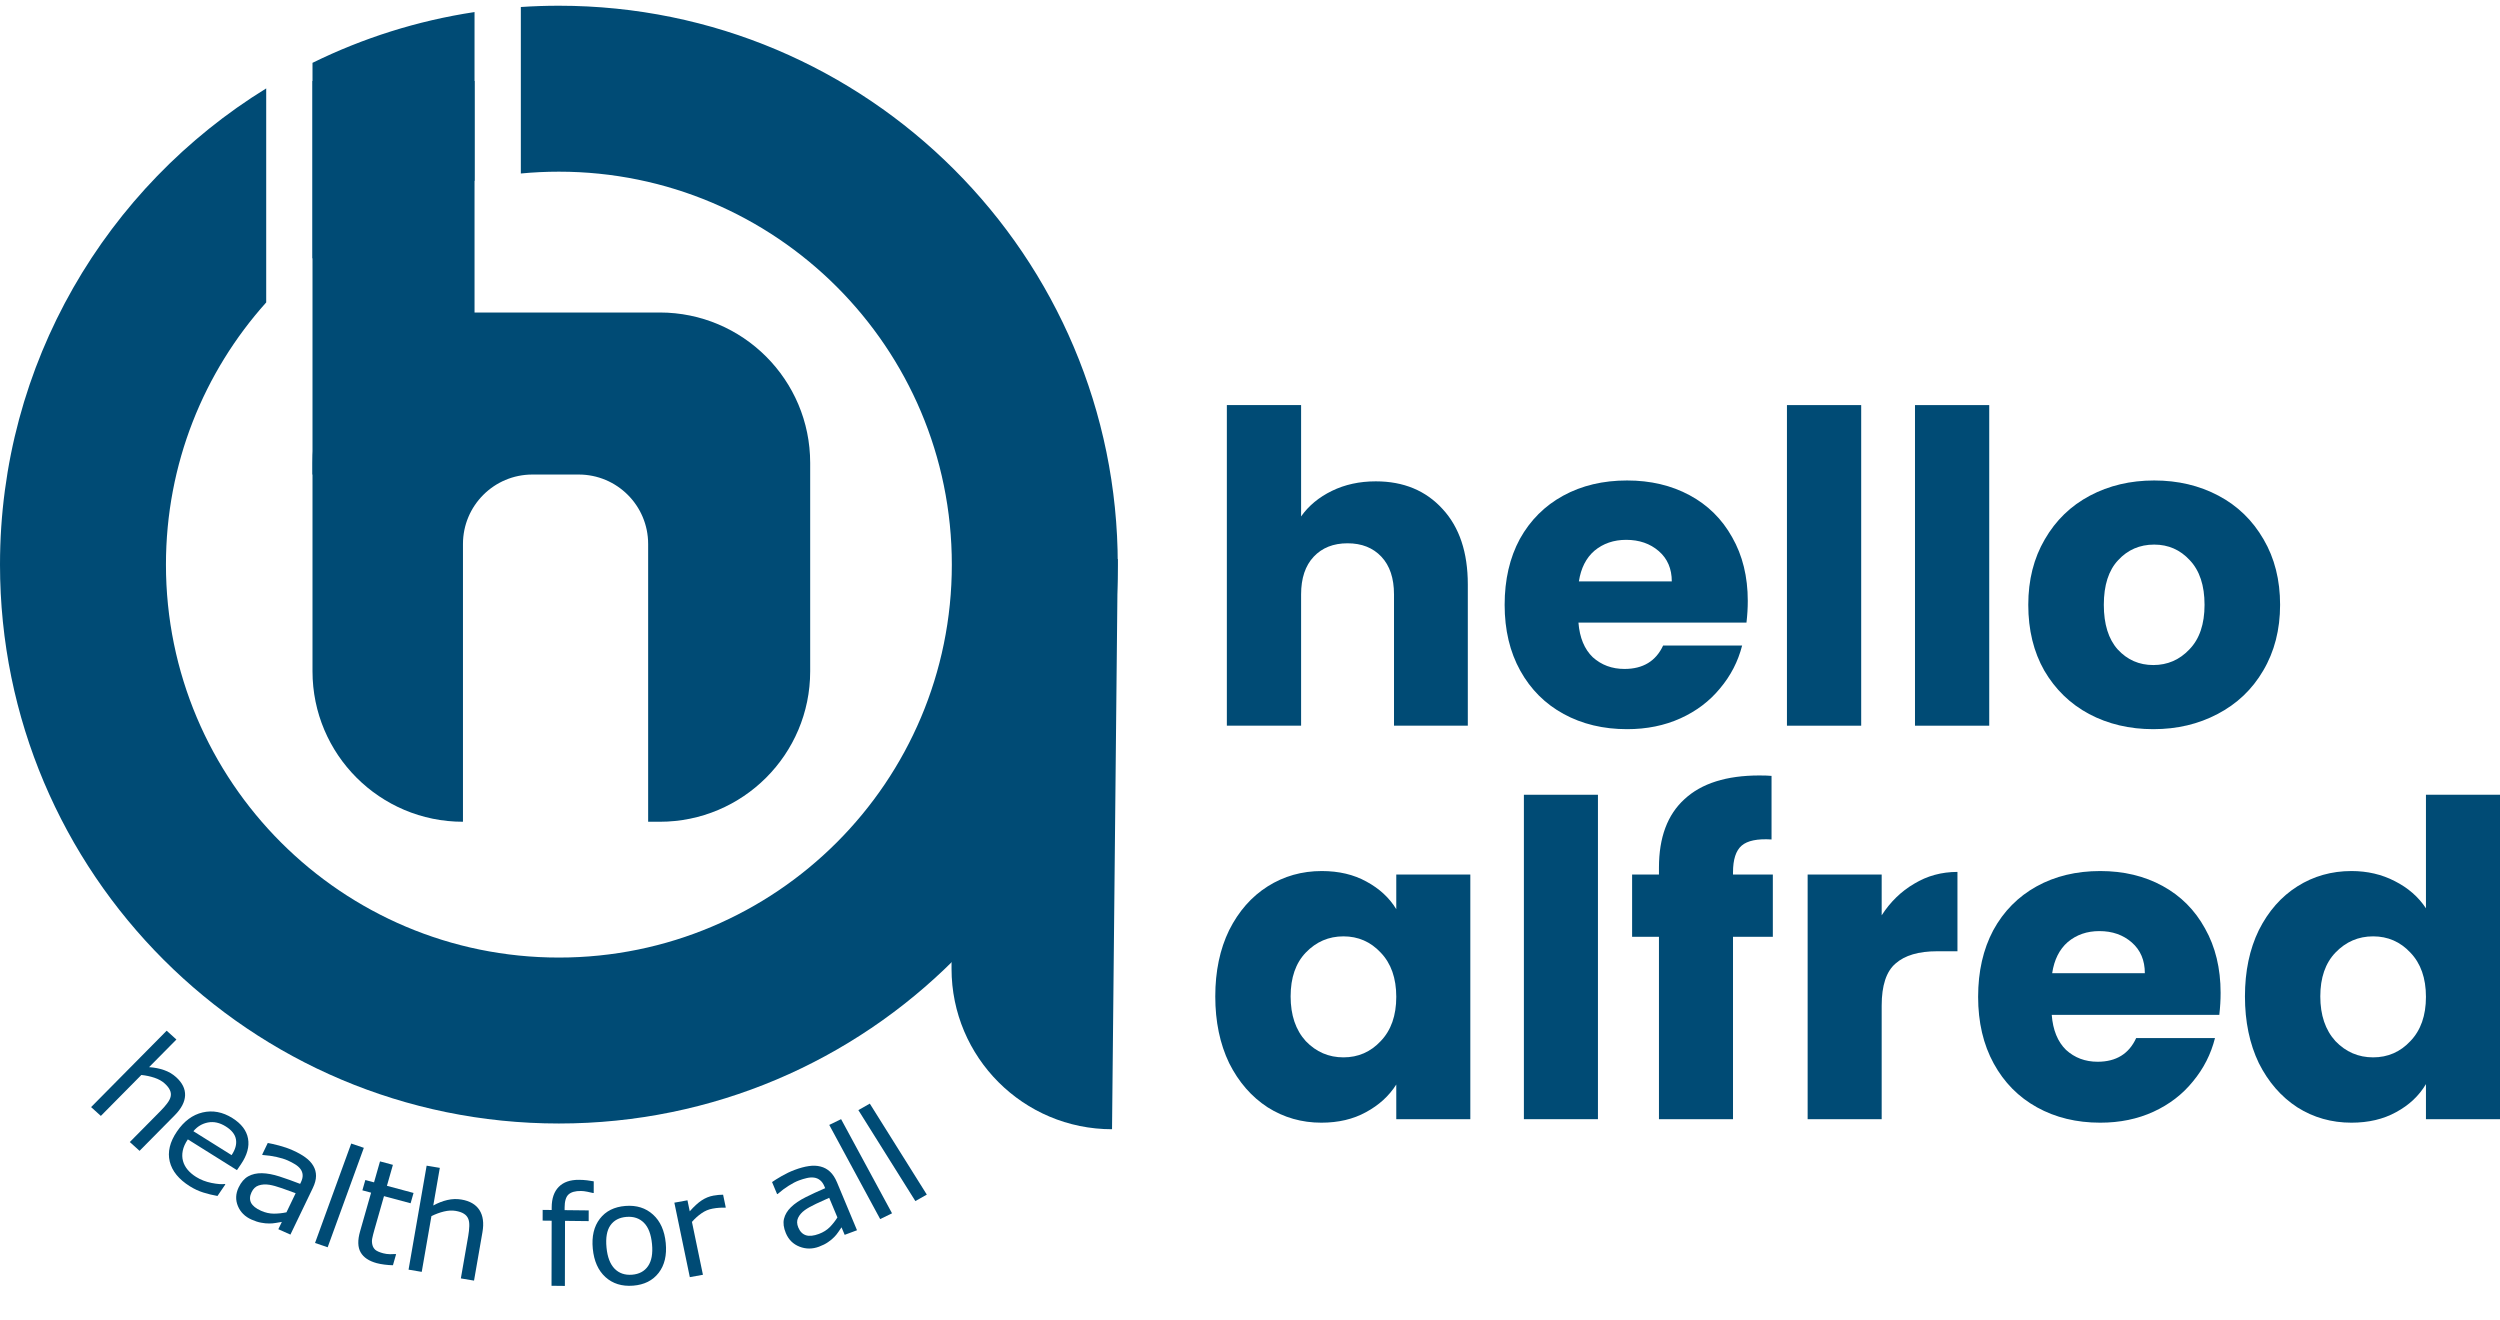
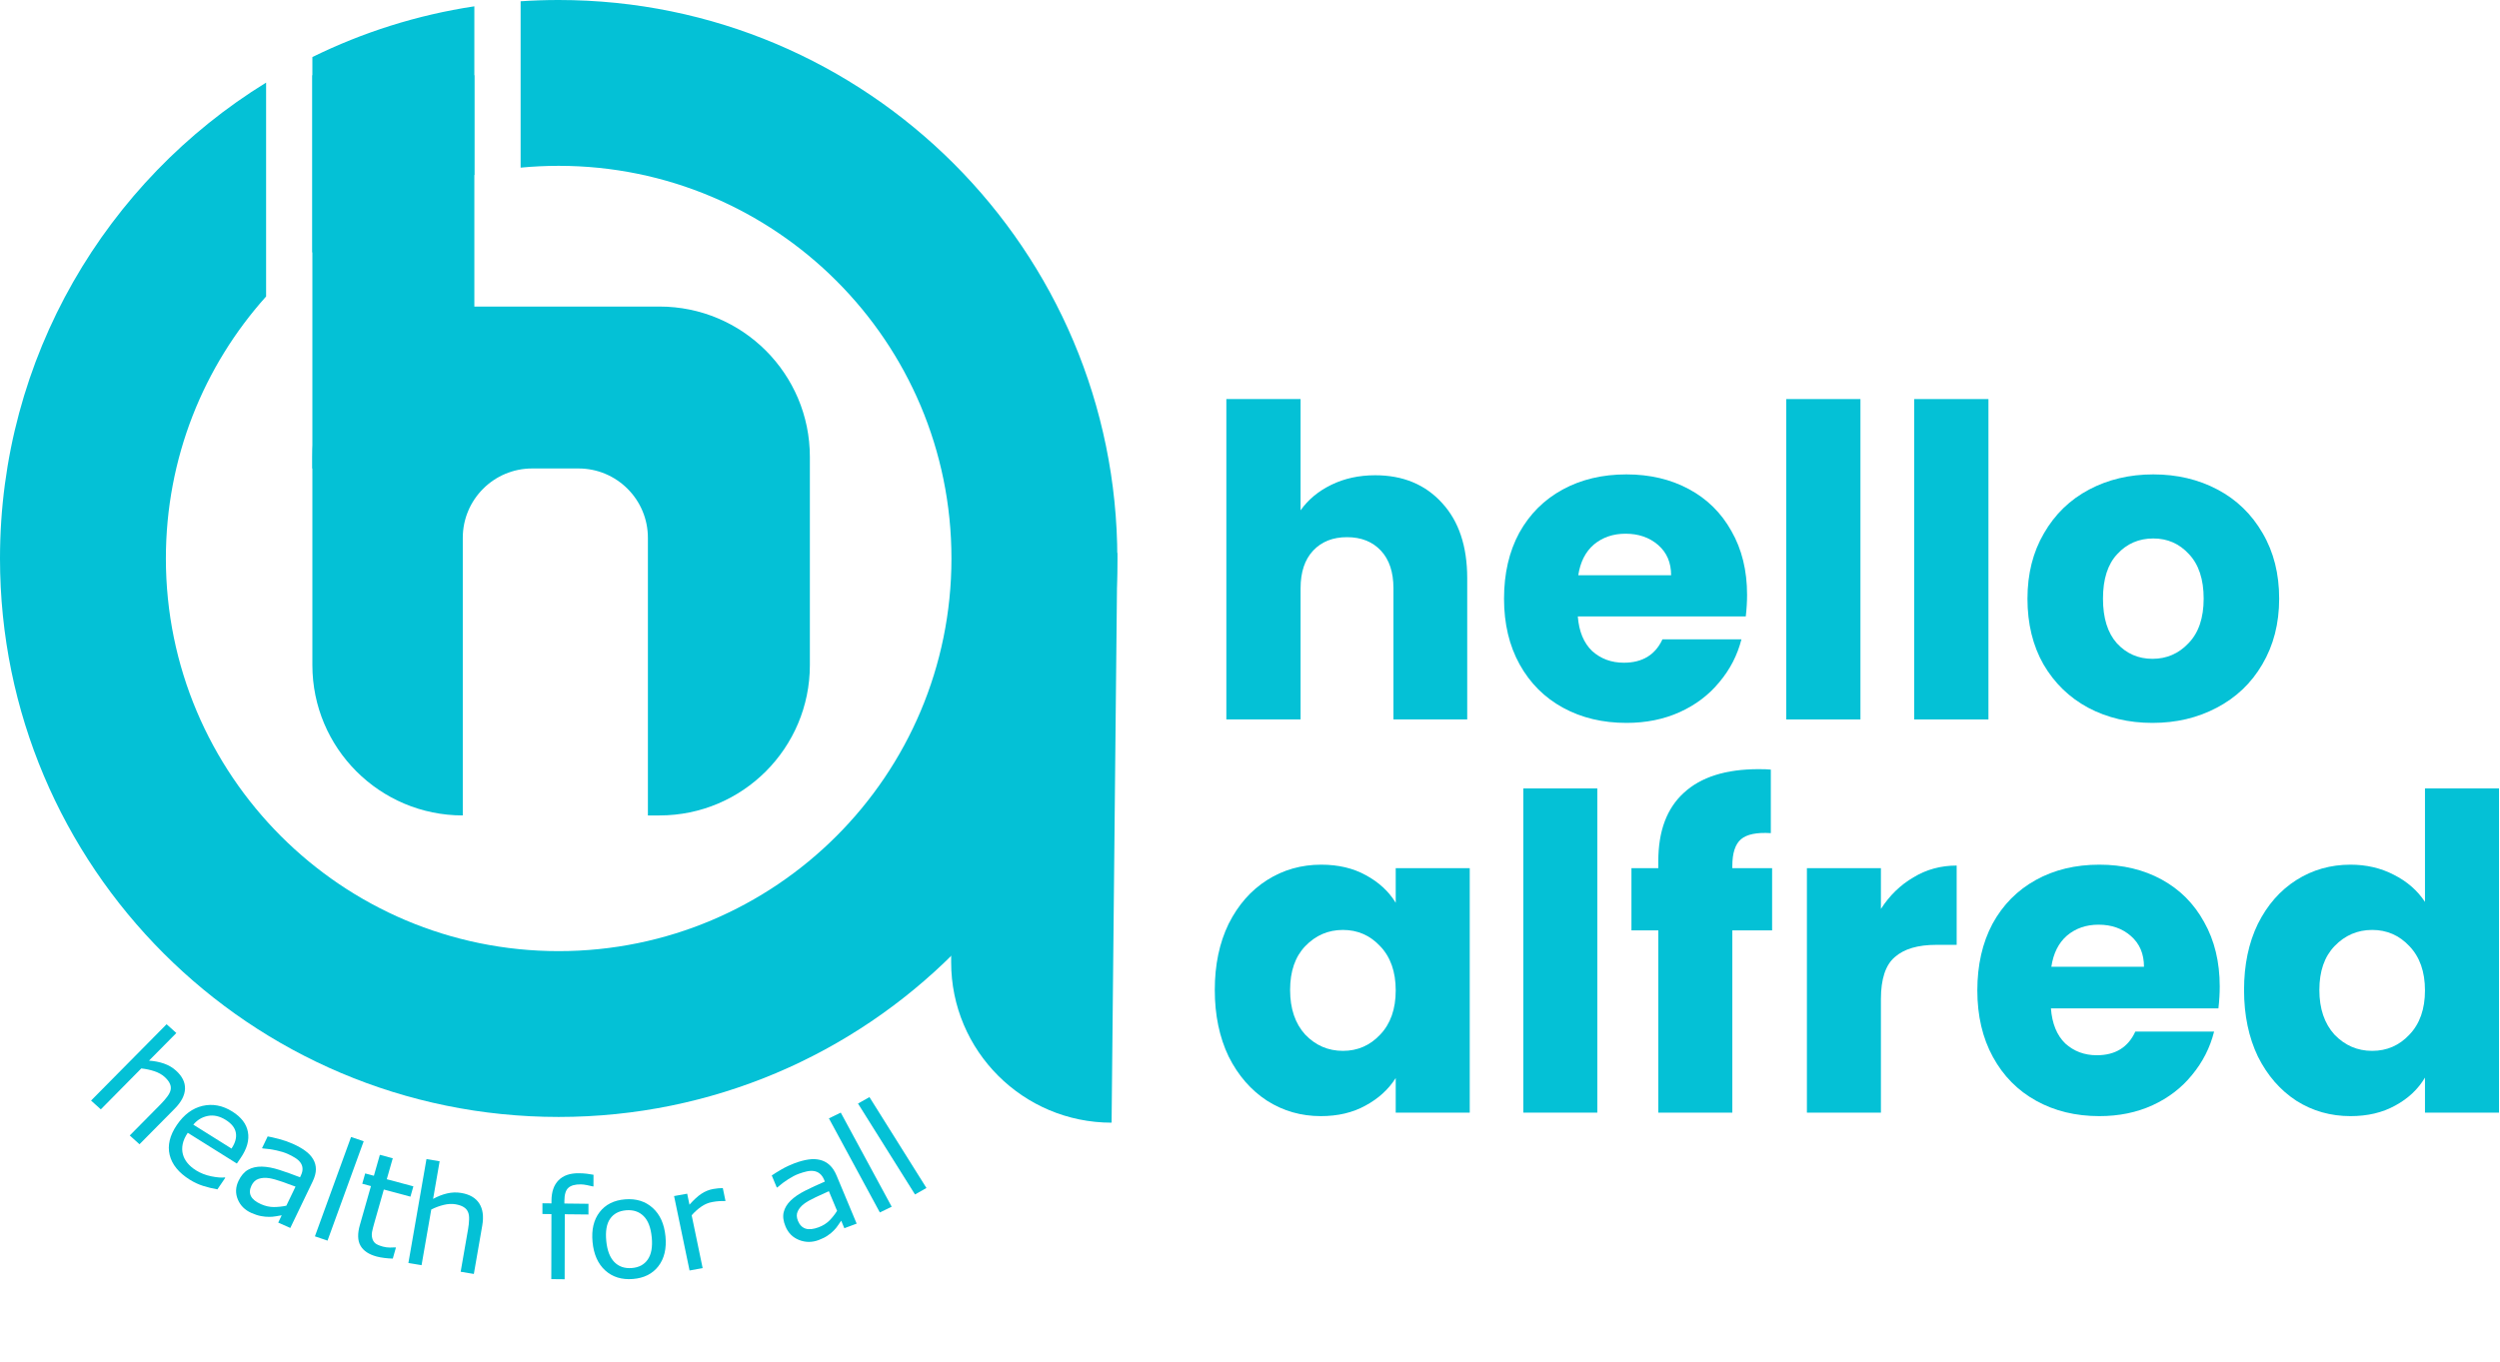
- <svg xmlns="http://www.w3.org/2000/svg" width="216" height="114" viewBox="0 0 216 114" fill="none">
-   <path d="M82.213 68.763C82.213 59.595 87.955 51.409 96.575 48.288L96.08 97.566C88.421 97.566 82.213 91.357 82.213 83.699V68.763Z" fill="#004B75" />
-   <path d="M27 7H41V41H27V7Z" fill="#004B75" />
-   <path fill-rule="evenodd" clip-rule="evenodd" d="M23 7.638C9.2 16.138 0 31.386 0 48.783C0 75.451 21.619 97.071 48.288 97.071C74.956 97.071 96.575 75.451 96.575 48.783C96.575 22.114 74.956 0.495 48.288 0.495C47.183 0.495 46.086 0.532 45 0.605V14.99C46.082 14.886 47.179 14.833 48.288 14.833C67.038 14.833 82.238 30.033 82.238 48.783C82.238 67.533 67.038 82.733 48.288 82.733C29.538 82.733 14.338 67.533 14.338 48.783C14.338 40.078 17.614 32.139 23 26.13V7.638ZM27 22.334C31.016 19.098 35.783 16.758 41 15.617V1.042C36.046 1.792 31.34 3.294 27 5.429V22.334Z" fill="#004B75" />
-   <path fill-rule="evenodd" clip-rule="evenodd" d="M40 27C32.82 27 27 32.82 27 40V58C27 65.18 32.82 71 40 71V47C40 43.686 42.686 41 46 41H50C53.314 41 56 43.686 56 47V71H57C64.18 71 70 65.18 70 58V40C70 32.82 64.18 27 57 27H40Z" fill="#004B75" />
-   <path d="M118.867 41.588C121.267 41.588 123.193 42.387 124.644 43.984C126.094 45.556 126.819 47.727 126.819 50.497V62.7H120.442V51.358C120.442 49.961 120.08 48.875 119.354 48.102C118.629 47.328 117.654 46.941 116.428 46.941C115.203 46.941 114.228 47.328 113.502 48.102C112.777 48.875 112.415 49.961 112.415 51.358V62.7H106V35H112.415V44.62C113.065 43.697 113.953 42.961 115.078 42.412C116.203 41.863 117.466 41.588 118.867 41.588Z" fill="#004B75" />
-   <path d="M151.008 51.92C151.008 52.519 150.971 53.143 150.896 53.791H136.378C136.478 55.089 136.891 56.087 137.616 56.786C138.367 57.46 139.279 57.797 140.355 57.797C141.955 57.797 143.068 57.123 143.693 55.775H150.52C150.17 57.148 149.533 58.383 148.607 59.481C147.707 60.579 146.569 61.44 145.194 62.064C143.818 62.688 142.28 63 140.58 63C138.529 63 136.703 62.563 135.103 61.69C133.502 60.816 132.252 59.569 131.352 57.947C130.451 56.324 130.001 54.428 130.001 52.257C130.001 50.086 130.439 48.189 131.314 46.567C132.215 44.945 133.465 43.697 135.065 42.824C136.666 41.95 138.504 41.513 140.58 41.513C142.605 41.513 144.406 41.938 145.981 42.786C147.557 43.635 148.782 44.845 149.658 46.417C150.558 47.989 151.008 49.824 151.008 51.92ZM144.443 50.235C144.443 49.137 144.068 48.264 143.318 47.615C142.568 46.966 141.63 46.642 140.505 46.642C139.429 46.642 138.517 46.954 137.766 47.578C137.041 48.201 136.591 49.087 136.416 50.235H144.443Z" fill="#004B75" />
-   <path d="M160.807 35V62.7H154.392V35H160.807Z" fill="#004B75" />
-   <path d="M171.87 35V62.7H165.455V35H171.87Z" fill="#004B75" />
-   <path d="M186.046 63C183.996 63 182.145 62.563 180.495 61.69C178.869 60.816 177.581 59.569 176.631 57.947C175.706 56.324 175.243 54.428 175.243 52.257C175.243 50.111 175.718 48.226 176.668 46.604C177.619 44.957 178.919 43.697 180.57 42.824C182.22 41.95 184.071 41.513 186.121 41.513C188.172 41.513 190.023 41.95 191.673 42.824C193.324 43.697 194.624 44.957 195.575 46.604C196.525 48.226 197 50.111 197 52.257C197 54.403 196.512 56.3 195.537 57.947C194.587 59.569 193.274 60.816 191.598 61.69C189.948 62.563 188.097 63 186.046 63ZM186.046 57.46C187.272 57.46 188.31 57.011 189.16 56.112C190.035 55.214 190.473 53.929 190.473 52.257C190.473 50.585 190.048 49.3 189.197 48.401C188.372 47.503 187.347 47.053 186.121 47.053C184.871 47.053 183.833 47.503 183.008 48.401C182.183 49.275 181.77 50.56 181.77 52.257C181.77 53.929 182.17 55.214 182.97 56.112C183.796 57.011 184.821 57.46 186.046 57.46Z" fill="#004B75" />
-   <path d="M105 86.091C105 83.919 105.399 82.013 106.197 80.371C107.02 78.73 108.13 77.467 109.527 76.583C110.924 75.7 112.482 75.258 114.203 75.258C115.675 75.258 116.96 75.561 118.057 76.167C119.179 76.773 120.04 77.568 120.638 78.553V75.561H127.036V96.697H120.638V93.704C120.015 94.689 119.142 95.485 118.02 96.091C116.922 96.697 115.638 97 114.166 97C112.47 97 110.924 96.558 109.527 95.674C108.13 94.765 107.02 93.49 106.197 91.849C105.399 90.182 105 88.263 105 86.091ZM120.638 86.129C120.638 84.513 120.189 83.237 119.292 82.303C118.419 81.369 117.346 80.901 116.074 80.901C114.802 80.901 113.717 81.369 112.819 82.303C111.946 83.212 111.51 84.475 111.51 86.091C111.51 87.707 111.946 88.995 112.819 89.954C113.717 90.889 114.802 91.356 116.074 91.356C117.346 91.356 118.419 90.889 119.292 89.954C120.189 89.02 120.638 87.745 120.638 86.129Z" fill="#004B75" />
-   <path d="M138.062 68.667V96.697H131.664V68.667H138.062Z" fill="#004B75" />
-   <path d="M153.173 80.939H149.732V96.697H143.334V80.939H141.014V75.561H143.334V74.954C143.334 72.353 144.07 70.384 145.541 69.046C147.013 67.682 149.17 67 152.014 67C152.488 67 152.837 67.013 153.061 67.038V72.53C151.839 72.454 150.979 72.631 150.48 73.061C149.981 73.49 149.732 74.26 149.732 75.371V75.561H153.173V80.939Z" fill="#004B75" />
-   <path d="M162.577 79.083C163.325 77.922 164.261 77.013 165.383 76.356C166.505 75.674 167.753 75.333 169.124 75.333V82.189H167.366C165.77 82.189 164.572 82.543 163.774 83.25C162.976 83.932 162.577 85.144 162.577 86.886V96.697H156.18V75.561H162.577V79.083Z" fill="#004B75" />
-   <path d="M191.861 85.788C191.861 86.394 191.824 87.025 191.749 87.682H177.27C177.37 88.995 177.782 90.005 178.505 90.712C179.253 91.394 180.163 91.735 181.236 91.735C182.832 91.735 183.942 91.053 184.566 89.689H191.375C191.026 91.078 190.39 92.328 189.467 93.439C188.569 94.55 187.434 95.422 186.062 96.053C184.69 96.684 183.156 97 181.46 97C179.415 97 177.595 96.558 175.998 95.674C174.402 94.79 173.155 93.528 172.257 91.886C171.359 90.245 170.91 88.326 170.91 86.129C170.91 83.932 171.347 82.013 172.22 80.371C173.117 78.73 174.365 77.467 175.961 76.583C177.557 75.7 179.39 75.258 181.46 75.258C183.481 75.258 185.277 75.687 186.848 76.546C188.419 77.404 189.641 78.629 190.514 80.22C191.412 81.811 191.861 83.667 191.861 85.788ZM185.314 84.083C185.314 82.972 184.94 82.088 184.192 81.432C183.443 80.775 182.508 80.447 181.386 80.447C180.313 80.447 179.403 80.763 178.655 81.394C177.931 82.025 177.482 82.922 177.308 84.083H185.314Z" fill="#004B75" />
-   <path d="M193.964 86.091C193.964 83.919 194.363 82.013 195.161 80.371C195.984 78.73 197.094 77.467 198.491 76.583C199.888 75.7 201.447 75.258 203.168 75.258C204.539 75.258 205.786 75.548 206.909 76.129C208.056 76.71 208.954 77.492 209.602 78.477V68.667H216V96.697H209.602V93.667C209.004 94.677 208.143 95.485 207.021 96.091C205.924 96.697 204.639 97 203.168 97C201.447 97 199.888 96.558 198.491 95.674C197.094 94.765 195.984 93.49 195.161 91.849C194.363 90.182 193.964 88.263 193.964 86.091ZM209.602 86.129C209.602 84.513 209.154 83.237 208.256 82.303C207.383 81.369 206.31 80.901 205.038 80.901C203.766 80.901 202.681 81.369 201.783 82.303C200.91 83.212 200.474 84.475 200.474 86.091C200.474 87.707 200.91 88.995 201.783 89.954C202.681 90.889 203.766 91.356 205.038 91.356C206.31 91.356 207.383 90.889 208.256 89.954C209.154 89.02 209.602 87.745 209.602 86.129Z" fill="#004B75" />
-   <path d="M12.058 99.433L11.215 98.672L13.883 95.974C14.099 95.757 14.287 95.541 14.447 95.327C14.61 95.11 14.709 94.916 14.744 94.744C14.787 94.558 14.766 94.373 14.681 94.189C14.6 94.003 14.447 93.809 14.223 93.607C13.992 93.399 13.699 93.236 13.341 93.117C12.984 92.998 12.608 92.918 12.213 92.877L8.714 96.415L7.871 95.654L14.399 89.053L15.242 89.814L12.88 92.202C13.347 92.233 13.778 92.317 14.174 92.455C14.569 92.593 14.915 92.795 15.211 93.062C15.752 93.55 16.012 94.076 15.991 94.641C15.97 95.206 15.673 95.778 15.1 96.357L12.058 99.433Z" fill="#004B75" />
-   <path d="M20.473 101.099L16.23 98.442C16.001 98.777 15.854 99.104 15.79 99.422C15.727 99.737 15.735 100.032 15.811 100.308C15.883 100.577 16.015 100.827 16.206 101.058C16.4 101.291 16.645 101.5 16.94 101.685C17.332 101.931 17.776 102.104 18.271 102.205C18.772 102.304 19.155 102.335 19.422 102.297L19.473 102.329L18.79 103.332C18.374 103.258 17.966 103.159 17.566 103.034C17.166 102.909 16.778 102.729 16.404 102.494C15.448 101.896 14.869 101.184 14.666 100.359C14.466 99.531 14.673 98.665 15.289 97.761C15.897 96.867 16.637 96.318 17.507 96.114C18.38 95.912 19.236 96.073 20.075 96.598C20.852 97.085 21.303 97.675 21.429 98.368C21.558 99.063 21.353 99.807 20.813 100.6L20.473 101.099ZM20.01 99.803C20.335 99.319 20.461 98.864 20.386 98.441C20.315 98.02 20.022 97.647 19.507 97.325C18.988 96.999 18.474 96.885 17.967 96.982C17.464 97.08 17.044 97.332 16.71 97.737L20.01 99.803Z" fill="#004B75" />
-   <path d="M25.092 106.669L24.048 106.204L24.352 105.573C24.23 105.591 24.062 105.62 23.849 105.658C23.642 105.695 23.449 105.712 23.269 105.709C23.055 105.713 22.822 105.69 22.569 105.642C22.315 105.598 22.035 105.507 21.73 105.371C21.168 105.121 20.776 104.732 20.555 104.204C20.335 103.676 20.356 103.138 20.62 102.589C20.836 102.14 21.111 101.822 21.445 101.635C21.784 101.447 22.18 101.357 22.632 101.365C23.088 101.375 23.596 101.47 24.156 101.65C24.715 101.831 25.307 102.043 25.931 102.286L26.006 102.133C26.114 101.906 26.162 101.699 26.148 101.513C26.137 101.328 26.074 101.158 25.959 101.003C25.849 100.855 25.697 100.721 25.502 100.6C25.307 100.479 25.096 100.367 24.869 100.266C24.593 100.144 24.269 100.042 23.896 99.962C23.525 99.879 23.128 99.822 22.704 99.792L22.648 99.767L23.135 98.753C23.366 98.791 23.69 98.865 24.107 98.973C24.525 99.082 24.922 99.22 25.298 99.388C25.737 99.583 26.102 99.789 26.392 100.004C26.687 100.217 26.914 100.46 27.072 100.732C27.228 100.999 27.306 101.289 27.304 101.602C27.303 101.916 27.21 102.263 27.027 102.645L25.092 106.669ZM24.75 104.744L25.544 103.093C25.215 102.969 24.824 102.827 24.372 102.668C23.923 102.511 23.556 102.41 23.27 102.364C22.93 102.312 22.625 102.33 22.355 102.421C22.087 102.508 21.881 102.702 21.736 103.003C21.573 103.342 21.558 103.647 21.69 103.917C21.824 104.183 22.113 104.414 22.556 104.612C22.924 104.776 23.294 104.859 23.664 104.86C24.035 104.858 24.397 104.819 24.75 104.744Z" fill="#004B75" />
-   <path d="M28.31 107.764L27.219 107.393L30.345 98.802L31.435 99.172L28.31 107.764Z" fill="#004B75" />
-   <path d="M33.95 109.317C33.726 109.314 33.484 109.296 33.226 109.263C32.971 109.231 32.747 109.189 32.553 109.137C31.878 108.956 31.414 108.645 31.161 108.205C30.908 107.765 30.89 107.163 31.108 106.399L32.063 103.047L31.31 102.845L31.564 101.954L32.317 102.155L32.833 100.344L33.947 100.643L33.431 102.454L35.73 103.071L35.476 103.962L33.177 103.346L32.358 106.218C32.264 106.549 32.198 106.811 32.16 107.003C32.123 107.192 32.13 107.38 32.178 107.567C32.222 107.74 32.309 107.883 32.439 107.995C32.574 108.104 32.797 108.2 33.109 108.284C33.291 108.333 33.487 108.359 33.699 108.363C33.911 108.363 34.066 108.358 34.162 108.348L34.222 108.364L33.95 109.317Z" fill="#004B75" />
-   <path d="M40.956 110.645L39.818 110.454L40.456 106.782C40.508 106.485 40.538 106.205 40.546 105.941C40.555 105.673 40.524 105.458 40.453 105.296C40.38 105.117 40.255 104.973 40.079 104.865C39.903 104.752 39.664 104.671 39.361 104.62C39.05 104.568 38.712 104.587 38.347 104.676C37.983 104.766 37.626 104.898 37.275 105.073L36.438 109.889L35.299 109.698L36.861 100.714L38 100.904L37.435 104.155C37.839 103.933 38.245 103.776 38.651 103.681C39.059 103.587 39.462 103.573 39.862 103.64C40.593 103.762 41.113 104.065 41.424 104.549C41.735 105.033 41.821 105.669 41.684 106.458L40.956 110.645Z" fill="#004B75" />
-   <path d="M51.297 103.077L51.236 103.076C51.109 103.039 50.943 103.002 50.739 102.965C50.534 102.924 50.354 102.902 50.198 102.901C49.703 102.895 49.343 102.997 49.117 103.205C48.896 103.41 48.784 103.786 48.783 104.333L48.783 104.556L50.864 104.579L50.862 105.505L48.818 105.482L48.806 111.104L47.652 111.091L47.663 105.47L46.884 105.461L46.886 104.535L47.665 104.544L47.666 104.327C47.667 103.549 47.871 102.955 48.277 102.545C48.683 102.132 49.269 101.929 50.035 101.937C50.292 101.94 50.524 101.954 50.728 101.98C50.937 102.006 51.127 102.035 51.299 102.068L51.297 103.077Z" fill="#004B75" />
-   <path d="M57.52 107.391C57.623 108.455 57.418 109.317 56.907 109.977C56.395 110.638 55.661 111.006 54.703 111.081C53.737 111.157 52.939 110.91 52.309 110.34C51.683 109.769 51.319 108.952 51.217 107.889C51.114 106.826 51.317 105.964 51.824 105.304C52.335 104.639 53.073 104.269 54.039 104.193C54.997 104.117 55.791 104.367 56.422 104.941C57.051 105.511 57.418 106.328 57.52 107.391ZM56.334 107.485C56.253 106.64 56.019 106.026 55.633 105.645C55.247 105.259 54.746 105.091 54.131 105.139C53.507 105.189 53.042 105.433 52.735 105.874C52.432 106.309 52.321 106.95 52.403 107.795C52.482 108.613 52.715 109.221 53.102 109.618C53.489 110.011 53.992 110.184 54.612 110.135C55.223 110.086 55.682 109.84 55.988 109.396C56.298 108.948 56.414 108.311 56.334 107.485Z" fill="#004B75" />
-   <path d="M62.707 104.333L62.647 104.344C62.47 104.336 62.3 104.339 62.136 104.353C61.975 104.362 61.787 104.386 61.57 104.425C61.221 104.488 60.899 104.624 60.605 104.833C60.31 105.037 60.036 105.284 59.784 105.573L60.733 110.141L59.6 110.345L58.264 103.911L59.396 103.706L59.594 104.657C59.972 104.23 60.316 103.915 60.628 103.711C60.943 103.503 61.279 103.366 61.636 103.302C61.833 103.266 61.977 103.246 62.068 103.242C62.158 103.234 62.294 103.227 62.476 103.222L62.707 104.333Z" fill="#004B75" />
-   <path d="M74.045 106.293L72.98 106.691L72.708 106.041C72.639 106.138 72.546 106.274 72.43 106.447C72.316 106.616 72.197 106.762 72.072 106.884C71.928 107.035 71.752 107.18 71.543 107.321C71.336 107.466 71.076 107.597 70.765 107.713C70.191 107.927 69.628 107.927 69.077 107.711C68.526 107.496 68.133 107.106 67.897 106.542C67.704 106.079 67.65 105.668 67.737 105.307C67.826 104.941 68.028 104.605 68.343 104.298C68.662 103.989 69.081 103.705 69.6 103.443C70.119 103.182 70.684 102.921 71.296 102.659L71.229 102.501C71.132 102.268 71.008 102.091 70.856 101.971C70.709 101.849 70.537 101.774 70.341 101.746C70.154 101.719 69.948 101.731 69.723 101.781C69.498 101.832 69.27 101.9 69.038 101.986C68.757 102.091 68.458 102.245 68.143 102.447C67.826 102.645 67.512 102.88 67.199 103.153L67.142 103.174L66.706 102.13C66.893 101.998 67.17 101.825 67.537 101.612C67.905 101.399 68.281 101.221 68.665 101.077C69.113 100.91 69.518 100.801 69.879 100.751C70.242 100.695 70.581 100.707 70.896 100.788C71.205 100.866 71.478 101.015 71.715 101.234C71.951 101.453 72.151 101.759 72.316 102.152L74.045 106.293ZM72.352 105.188L71.642 103.49C71.323 103.63 70.949 103.801 70.519 104.003C70.094 104.204 69.766 104.388 69.537 104.553C69.264 104.752 69.07 104.976 68.954 105.225C68.838 105.471 68.844 105.749 68.973 106.058C69.119 106.408 69.34 106.631 69.635 106.727C69.928 106.819 70.301 106.781 70.753 106.612C71.129 106.472 71.444 106.275 71.698 106.02C71.95 105.761 72.168 105.484 72.352 105.188Z" fill="#004B75" />
-   <path d="M77.072 104.83L76.048 105.329L71.647 97.193L72.671 96.695L77.072 104.83Z" fill="#004B75" />
-   <path d="M80.076 103.213L79.087 103.773L74.162 95.913L75.151 95.353L80.076 103.213Z" fill="#004B75" />
+ <svg xmlns="http://www.w3.org/2000/svg" width="145" height="79" viewBox="0 0 145 79" fill="none">
+   <path d="M79.795 27.585C81.406 27.585 82.699 28.122 83.673 29.194C84.646 30.249 85.133 31.707 85.133 33.566V41.758H80.852V34.144C80.852 33.206 80.609 32.477 80.122 31.958C79.635 31.439 78.981 31.179 78.158 31.179C77.335 31.179 76.681 31.439 76.194 31.958C75.707 32.477 75.464 33.206 75.464 34.144V41.758H71.157V23.163H75.464V29.621C75.9 29.001 76.496 28.507 77.251 28.138C78.007 27.77 78.855 27.585 79.795 27.585Z" fill="#04C1D6" />
+   <path d="M101.371 34.521C101.371 34.923 101.346 35.342 101.296 35.778H91.55C91.617 36.649 91.894 37.319 92.381 37.788C92.885 38.24 93.498 38.466 94.22 38.466C95.294 38.466 96.041 38.014 96.461 37.109H101.044C100.809 38.031 100.381 38.86 99.759 39.597C99.155 40.334 98.391 40.912 97.468 41.331C96.544 41.75 95.512 41.959 94.371 41.959C92.994 41.959 91.768 41.666 90.694 41.08C89.619 40.493 88.78 39.656 88.176 38.567C87.571 37.478 87.269 36.205 87.269 34.747C87.269 33.29 87.563 32.017 88.151 30.928C88.755 29.839 89.594 29.001 90.669 28.415C91.743 27.828 92.977 27.535 94.371 27.535C95.73 27.535 96.939 27.82 97.996 28.39C99.055 28.959 99.877 29.772 100.465 30.827C101.069 31.883 101.371 33.114 101.371 34.521ZM96.964 33.39C96.964 32.653 96.712 32.067 96.209 31.631C95.705 31.196 95.076 30.978 94.32 30.978C93.598 30.978 92.986 31.187 92.482 31.606C91.995 32.025 91.693 32.62 91.576 33.39H96.964Z" fill="#04C1D6" />
+   <path d="M107.949 23.163V41.758H103.643V23.163H107.949Z" fill="#04C1D6" />
+   <path d="M115.376 23.163V41.758H111.069V23.163H115.376Z" fill="#04C1D6" />
+   <path d="M124.892 41.959C123.516 41.959 122.273 41.666 121.166 41.08C120.074 40.493 119.21 39.656 118.572 38.567C117.951 37.478 117.64 36.205 117.64 34.747C117.64 33.306 117.959 32.042 118.597 30.953C119.235 29.847 120.108 29.001 121.216 28.415C122.324 27.828 123.566 27.535 124.942 27.535C126.319 27.535 127.562 27.828 128.669 28.415C129.778 29.001 130.65 29.847 131.289 30.953C131.927 32.042 132.245 33.306 132.245 34.747C132.245 36.188 131.918 37.461 131.263 38.567C130.626 39.656 129.744 40.493 128.619 41.08C127.511 41.666 126.269 41.959 124.892 41.959ZM124.892 38.24C125.715 38.24 126.412 37.939 126.982 37.336C127.57 36.732 127.864 35.87 127.864 34.747C127.864 33.625 127.579 32.762 127.007 32.159C126.453 31.556 125.765 31.254 124.942 31.254C124.103 31.254 123.406 31.556 122.853 32.159C122.299 32.745 122.022 33.608 122.022 34.747C122.022 35.87 122.29 36.732 122.827 37.336C123.382 37.939 124.07 38.24 124.892 38.24Z" fill="#04C1D6" />
+   <path d="M70.486 57.46C70.486 56.002 70.754 54.722 71.29 53.62C71.842 52.519 72.587 51.671 73.525 51.078C74.463 50.484 75.509 50.188 76.664 50.188C77.652 50.188 78.515 50.391 79.251 50.798C80.004 51.205 80.582 51.739 80.984 52.4V50.391H85.279V64.58H80.984V62.571C80.566 63.232 79.98 63.766 79.226 64.173C78.489 64.58 77.627 64.783 76.639 64.783C75.501 64.783 74.463 64.487 73.525 63.893C72.587 63.283 71.842 62.427 71.29 61.325C70.754 60.206 70.486 58.918 70.486 57.46ZM80.984 57.486C80.984 56.401 80.682 55.544 80.08 54.917C79.494 54.29 78.774 53.976 77.92 53.976C77.066 53.976 76.338 54.29 75.735 54.917C75.149 55.528 74.856 56.375 74.856 57.46C74.856 58.545 75.149 59.41 75.735 60.054C76.338 60.681 77.066 60.995 77.92 60.995C78.774 60.995 79.494 60.681 80.08 60.054C80.682 59.426 80.984 58.57 80.984 57.486Z" fill="#04C1D6" />
+   <path d="M92.681 45.763V64.58H88.386V45.763H92.681Z" fill="#04C1D6" />
+   <path d="M102.824 54.002H100.515V64.58H96.22V54.002H94.662V50.391H96.22V49.984C96.22 48.238 96.714 46.916 97.701 46.017C98.689 45.102 100.137 44.644 102.046 44.644C102.365 44.644 102.599 44.653 102.749 44.67V48.357C101.929 48.306 101.352 48.425 101.017 48.713C100.682 49.001 100.515 49.518 100.515 50.264V50.391H102.824V54.002Z" fill="#04C1D6" />
+   <path d="M109.137 52.756C109.639 51.976 110.268 51.366 111.021 50.925C111.774 50.467 112.612 50.239 113.532 50.239V54.841H112.352C111.281 54.841 110.477 55.078 109.941 55.553C109.405 56.011 109.137 56.824 109.137 57.994V64.58H104.843V50.391H109.137V52.756Z" fill="#04C1D6" />
+   <path d="M128.796 57.257C128.796 57.663 128.771 58.087 128.72 58.528H119.001C119.068 59.41 119.344 60.088 119.83 60.562C120.332 61.02 120.943 61.249 121.663 61.249C122.734 61.249 123.48 60.791 123.898 59.876H128.469C128.235 60.808 127.808 61.647 127.189 62.393C126.586 63.139 125.824 63.724 124.903 64.148C123.982 64.571 122.952 64.783 121.813 64.783C120.441 64.783 119.219 64.487 118.147 63.893C117.075 63.3 116.238 62.452 115.636 61.35C115.033 60.249 114.731 58.96 114.731 57.486C114.731 56.011 115.025 54.722 115.611 53.62C116.213 52.519 117.051 51.671 118.122 51.078C119.193 50.484 120.424 50.188 121.813 50.188C123.17 50.188 124.376 50.476 125.43 51.052C126.485 51.629 127.305 52.451 127.891 53.519C128.494 54.587 128.796 55.833 128.796 57.257ZM124.401 56.112C124.401 55.367 124.15 54.773 123.647 54.332C123.145 53.892 122.517 53.671 121.764 53.671C121.043 53.671 120.433 53.883 119.93 54.307C119.444 54.731 119.143 55.333 119.026 56.112H124.401Z" fill="#04C1D6" />
+   <path d="M130.207 57.46C130.207 56.002 130.475 54.722 131.011 53.62C131.563 52.519 132.308 51.671 133.246 51.078C134.184 50.484 135.231 50.188 136.386 50.188C137.306 50.188 138.143 50.383 138.897 50.773C139.667 51.162 140.27 51.688 140.705 52.349V45.763H145V64.58H140.705V62.546C140.304 63.224 139.726 63.766 138.972 64.173C138.236 64.58 137.373 64.783 136.386 64.783C135.231 64.783 134.184 64.487 133.246 63.893C132.308 63.283 131.563 62.427 131.011 61.325C130.475 60.206 130.207 58.918 130.207 57.46ZM140.705 57.486C140.705 56.401 140.404 55.544 139.801 54.917C139.215 54.29 138.495 53.976 137.641 53.976C136.787 53.976 136.059 54.29 135.456 54.917C134.87 55.528 134.577 56.375 134.577 57.46C134.577 58.545 134.87 59.41 135.456 60.054C136.059 60.681 136.787 60.995 137.641 60.995C138.495 60.995 139.215 60.681 139.801 60.054C140.404 59.426 140.705 58.57 140.705 57.486Z" fill="#04C1D6" />
+   <path d="M55.189 45.828C55.189 39.673 59.044 34.178 64.831 32.083L64.498 65.163C59.357 65.163 55.189 60.995 55.189 55.854V45.828Z" fill="#04C1D6" />
+   <path d="M18.125 4.367H27.523V27.191H18.125V4.367Z" fill="#04C1D6" />
+   <path fill-rule="evenodd" clip-rule="evenodd" d="M15.44 4.795C6.176 10.501 0 20.737 0 32.415C0 50.318 14.513 64.831 32.415 64.831C50.318 64.831 64.831 50.318 64.831 32.415C64.831 14.513 50.318 0 32.415 0C31.674 0 30.938 0.025 30.208 0.074V9.73C30.935 9.661 31.671 9.625 32.415 9.625C45.002 9.625 55.206 19.828 55.206 32.415C55.206 45.002 45.002 55.206 32.415 55.206C19.828 55.206 9.625 45.002 9.625 32.415C9.625 26.572 11.824 21.242 15.44 17.208V4.795ZM18.125 14.661C20.821 12.488 24.021 10.917 27.523 10.151V0.367C24.198 0.87 21.038 1.879 18.125 3.312V14.661Z" fill="#04C1D6" />
+   <path fill-rule="evenodd" clip-rule="evenodd" d="M26.852 17.793C22.032 17.793 18.125 21.7 18.125 26.519V38.603C18.125 43.422 22.032 47.33 26.852 47.33V31.218C26.852 28.994 28.655 27.191 30.88 27.191H33.565C35.789 27.191 37.593 28.994 37.593 31.218V47.33H38.264C43.084 47.33 46.991 43.422 46.991 38.603V26.519C46.991 21.7 43.084 17.793 38.264 17.793H26.852Z" fill="#04C1D6" />
+   <path d="M8.094 66.416L7.529 65.906L9.32 64.095C9.464 63.949 9.591 63.804 9.698 63.66C9.808 63.515 9.874 63.384 9.898 63.269C9.926 63.144 9.912 63.02 9.855 62.897C9.801 62.772 9.698 62.641 9.548 62.505C9.393 62.366 9.196 62.256 8.956 62.176C8.716 62.096 8.464 62.043 8.198 62.015L5.85 64.39L5.284 63.88L9.666 59.449L10.232 59.959L8.646 61.562C8.96 61.583 9.249 61.64 9.515 61.732C9.78 61.825 10.012 61.96 10.211 62.14C10.574 62.467 10.749 62.821 10.735 63.2C10.721 63.579 10.521 63.963 10.136 64.352L8.094 66.416Z" fill="#04C1D6" />
+   <path d="M13.744 67.535L10.895 65.751C10.741 65.977 10.643 66.196 10.6 66.409C10.558 66.621 10.563 66.819 10.614 67.004C10.662 67.184 10.751 67.352 10.879 67.507C11.009 67.664 11.173 67.804 11.372 67.929C11.635 68.093 11.933 68.21 12.265 68.277C12.601 68.344 12.859 68.365 13.038 68.339L13.072 68.361L12.614 69.034C12.335 68.985 12.061 68.918 11.792 68.834C11.523 68.75 11.263 68.629 11.012 68.472C10.37 68.07 9.981 67.592 9.845 67.038C9.711 66.482 9.85 65.901 10.263 65.294C10.672 64.694 11.168 64.326 11.752 64.188C12.338 64.053 12.913 64.161 13.476 64.514C13.998 64.84 14.301 65.236 14.385 65.702C14.472 66.168 14.334 66.668 13.972 67.2L13.744 67.535ZM13.432 66.665C13.651 66.34 13.735 66.035 13.685 65.751C13.638 65.468 13.441 65.218 13.095 65.001C12.746 64.783 12.402 64.706 12.061 64.771C11.723 64.837 11.442 65.006 11.217 65.278L13.432 66.665Z" fill="#04C1D6" />
+   <path d="M16.844 71.274L16.143 70.962L16.347 70.538C16.265 70.55 16.153 70.57 16.01 70.596C15.871 70.62 15.741 70.631 15.62 70.63C15.477 70.632 15.32 70.617 15.15 70.585C14.98 70.555 14.792 70.494 14.587 70.403C14.21 70.235 13.947 69.974 13.799 69.619C13.651 69.265 13.665 68.903 13.842 68.535C13.987 68.234 14.172 68.02 14.396 67.895C14.623 67.768 14.889 67.708 15.193 67.713C15.499 67.72 15.84 67.784 16.216 67.905C16.591 68.026 16.989 68.169 17.408 68.332L17.457 68.229C17.53 68.077 17.562 67.938 17.553 67.813C17.546 67.688 17.503 67.574 17.426 67.471C17.352 67.371 17.25 67.281 17.119 67.2C16.988 67.118 16.847 67.044 16.694 66.976C16.509 66.894 16.292 66.826 16.042 66.772C15.793 66.716 15.526 66.677 15.241 66.657L15.204 66.641L15.531 65.96C15.685 65.986 15.903 66.035 16.183 66.108C16.464 66.181 16.73 66.274 16.983 66.386C17.277 66.517 17.522 66.655 17.717 66.8C17.915 66.943 18.067 67.106 18.173 67.289C18.278 67.468 18.33 67.663 18.329 67.873C18.328 68.083 18.266 68.316 18.143 68.573L16.844 71.274ZM16.614 69.982L17.147 68.874C16.927 68.79 16.665 68.695 16.361 68.588C16.059 68.483 15.813 68.415 15.621 68.384C15.393 68.349 15.188 68.362 15.007 68.422C14.827 68.481 14.689 68.611 14.592 68.813C14.482 69.041 14.472 69.245 14.561 69.426C14.651 69.605 14.844 69.76 15.142 69.893C15.389 70.003 15.637 70.059 15.885 70.06C16.135 70.058 16.378 70.032 16.614 69.982Z" fill="#04C1D6" />
+   <path d="M19.004 72.009L18.272 71.76L20.37 65.993L21.102 66.242L19.004 72.009Z" fill="#04C1D6" />
+   <path d="M22.791 73.052C22.64 73.049 22.478 73.037 22.304 73.015C22.133 72.994 21.983 72.966 21.853 72.931C21.4 72.809 21.088 72.601 20.918 72.305C20.748 72.01 20.736 71.605 20.883 71.093L21.524 68.843L21.019 68.707L21.189 68.109L21.694 68.244L22.041 67.028L22.789 67.229L22.442 68.445L23.985 68.858L23.815 69.457L22.271 69.043L21.722 70.971C21.659 71.194 21.614 71.369 21.589 71.498C21.564 71.625 21.568 71.751 21.601 71.877C21.631 71.993 21.689 72.089 21.776 72.164C21.867 72.237 22.017 72.302 22.226 72.358C22.348 72.391 22.48 72.409 22.622 72.411C22.765 72.412 22.868 72.408 22.933 72.401L22.973 72.412L22.791 73.052Z" fill="#04C1D6" />
+   <path d="M27.494 73.943L26.729 73.815L27.158 71.35C27.193 71.151 27.213 70.963 27.218 70.785C27.225 70.606 27.204 70.461 27.156 70.352C27.107 70.232 27.023 70.136 26.905 70.063C26.787 69.987 26.626 69.933 26.423 69.898C26.214 69.864 25.987 69.876 25.743 69.936C25.498 69.996 25.258 70.085 25.023 70.203L24.46 73.435L23.696 73.308L24.745 67.276L25.509 67.404L25.13 69.586C25.401 69.438 25.673 69.332 25.947 69.268C26.22 69.205 26.491 69.196 26.759 69.241C27.25 69.323 27.599 69.526 27.808 69.851C28.016 70.176 28.075 70.603 27.982 71.133L27.494 73.943Z" fill="#04C1D6" />
+   <path d="M34.435 68.862L34.394 68.862C34.309 68.838 34.198 68.813 34.061 68.788C33.923 68.76 33.802 68.745 33.698 68.744C33.365 68.741 33.124 68.809 32.972 68.949C32.824 69.086 32.749 69.339 32.748 69.706L32.748 69.855L34.145 69.871L34.144 70.492L32.771 70.478L32.763 74.251L31.988 74.243L31.996 70.469L31.473 70.463L31.474 69.841L31.998 69.847L31.998 69.702C31.999 69.18 32.136 68.781 32.408 68.506C32.681 68.228 33.074 68.092 33.588 68.098C33.761 68.1 33.916 68.109 34.054 68.126C34.194 68.144 34.322 68.163 34.437 68.186L34.435 68.862Z" fill="#04C1D6" />
+   <path d="M38.613 71.759C38.682 72.473 38.544 73.051 38.201 73.495C37.858 73.938 37.365 74.185 36.722 74.236C36.074 74.287 35.538 74.121 35.115 73.738C34.695 73.355 34.45 72.807 34.382 72.093C34.313 71.379 34.449 70.801 34.789 70.358C35.132 69.912 35.628 69.663 36.276 69.612C36.919 69.561 37.452 69.728 37.876 70.114C38.298 70.497 38.544 71.045 38.613 71.759ZM37.817 71.822C37.762 71.254 37.605 70.843 37.346 70.587C37.087 70.328 36.751 70.215 36.338 70.247C35.919 70.28 35.607 70.445 35.401 70.74C35.197 71.033 35.123 71.463 35.178 72.03C35.231 72.579 35.387 72.987 35.647 73.254C35.907 73.518 36.245 73.633 36.661 73.6C37.071 73.568 37.379 73.403 37.585 73.105C37.793 72.804 37.87 72.376 37.817 71.822Z" fill="#04C1D6" />
+   <path d="M42.095 69.706L42.054 69.713C41.936 69.708 41.822 69.71 41.712 69.719C41.604 69.725 41.477 69.742 41.332 69.768C41.097 69.81 40.881 69.901 40.684 70.041C40.486 70.179 40.302 70.344 40.133 70.538L40.77 73.605L40.01 73.742L39.112 69.422L39.873 69.285L40.005 69.923C40.259 69.637 40.49 69.425 40.699 69.288C40.911 69.148 41.136 69.057 41.376 69.013C41.508 68.99 41.605 68.976 41.666 68.973C41.726 68.968 41.818 68.963 41.94 68.96L42.095 69.706Z" fill="#04C1D6" />
+   <path d="M49.706 71.022L48.991 71.289L48.809 70.852C48.762 70.918 48.7 71.009 48.622 71.125C48.545 71.239 48.465 71.336 48.382 71.418C48.285 71.519 48.167 71.617 48.027 71.712C47.888 71.809 47.713 71.897 47.504 71.975C47.119 72.119 46.741 72.118 46.371 71.974C46.001 71.829 45.737 71.568 45.579 71.189C45.449 70.878 45.413 70.602 45.472 70.36C45.531 70.114 45.667 69.888 45.879 69.682C46.093 69.475 46.374 69.284 46.722 69.109C47.071 68.933 47.45 68.758 47.86 68.582L47.816 68.476C47.751 68.32 47.667 68.201 47.566 68.12C47.467 68.038 47.351 67.988 47.22 67.969C47.094 67.951 46.956 67.959 46.805 67.993C46.654 68.027 46.501 68.073 46.345 68.131C46.156 68.201 45.956 68.304 45.744 68.44C45.532 68.573 45.32 68.731 45.111 68.913L45.072 68.928L44.78 68.227C44.905 68.138 45.091 68.022 45.338 67.879C45.584 67.736 45.837 67.617 46.094 67.52C46.395 67.408 46.667 67.335 46.909 67.301C47.153 67.263 47.381 67.272 47.592 67.326C47.8 67.379 47.983 67.478 48.142 67.625C48.3 67.772 48.435 67.978 48.545 68.242L49.706 71.022ZM48.57 70.28L48.093 69.14C47.879 69.234 47.628 69.349 47.34 69.485C47.054 69.62 46.834 69.743 46.68 69.854C46.497 69.987 46.366 70.138 46.289 70.305C46.21 70.47 46.215 70.656 46.301 70.864C46.399 71.099 46.547 71.248 46.745 71.313C46.942 71.375 47.193 71.349 47.496 71.236C47.749 71.142 47.96 71.009 48.13 70.838C48.3 70.665 48.446 70.479 48.57 70.28Z" fill="#04C1D6" />
+   <path d="M51.738 70.04L51.051 70.374L48.096 64.913L48.784 64.579L51.738 70.04Z" fill="#04C1D6" />
+   <path d="M53.755 68.954L53.091 69.33L49.784 64.053L50.448 63.678L53.755 68.954Z" fill="#04C1D6" />
</svg>
